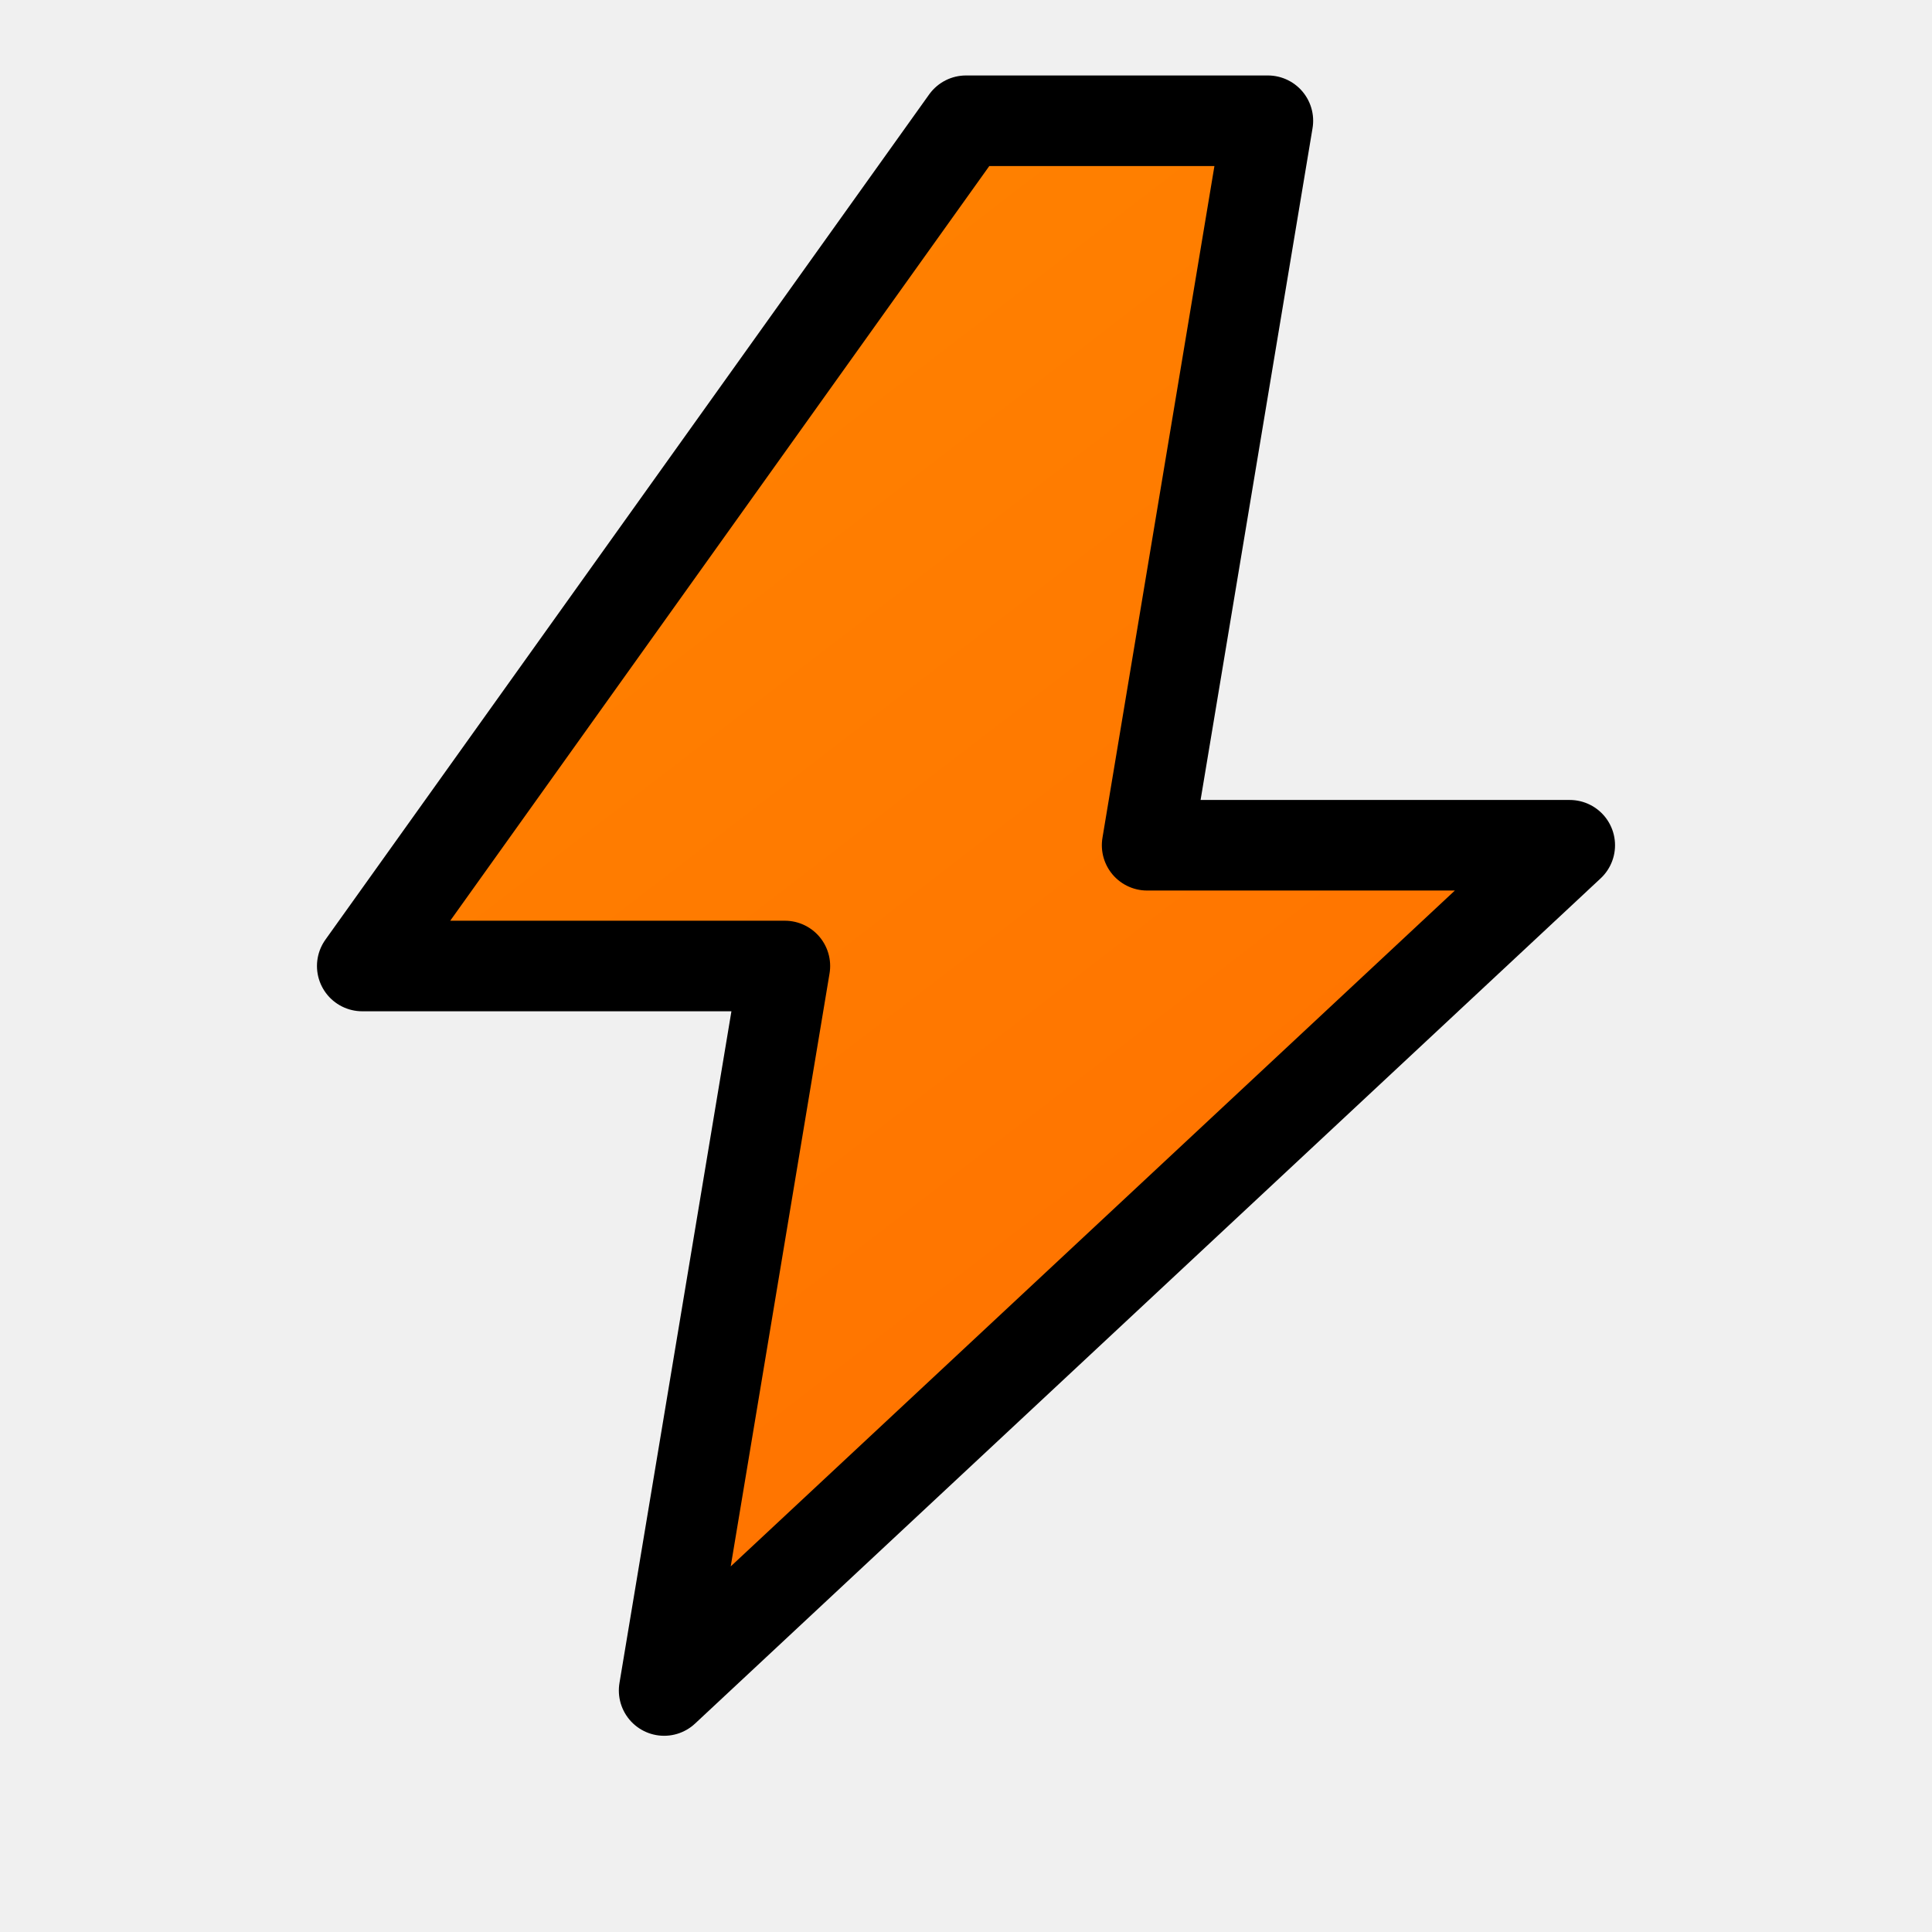
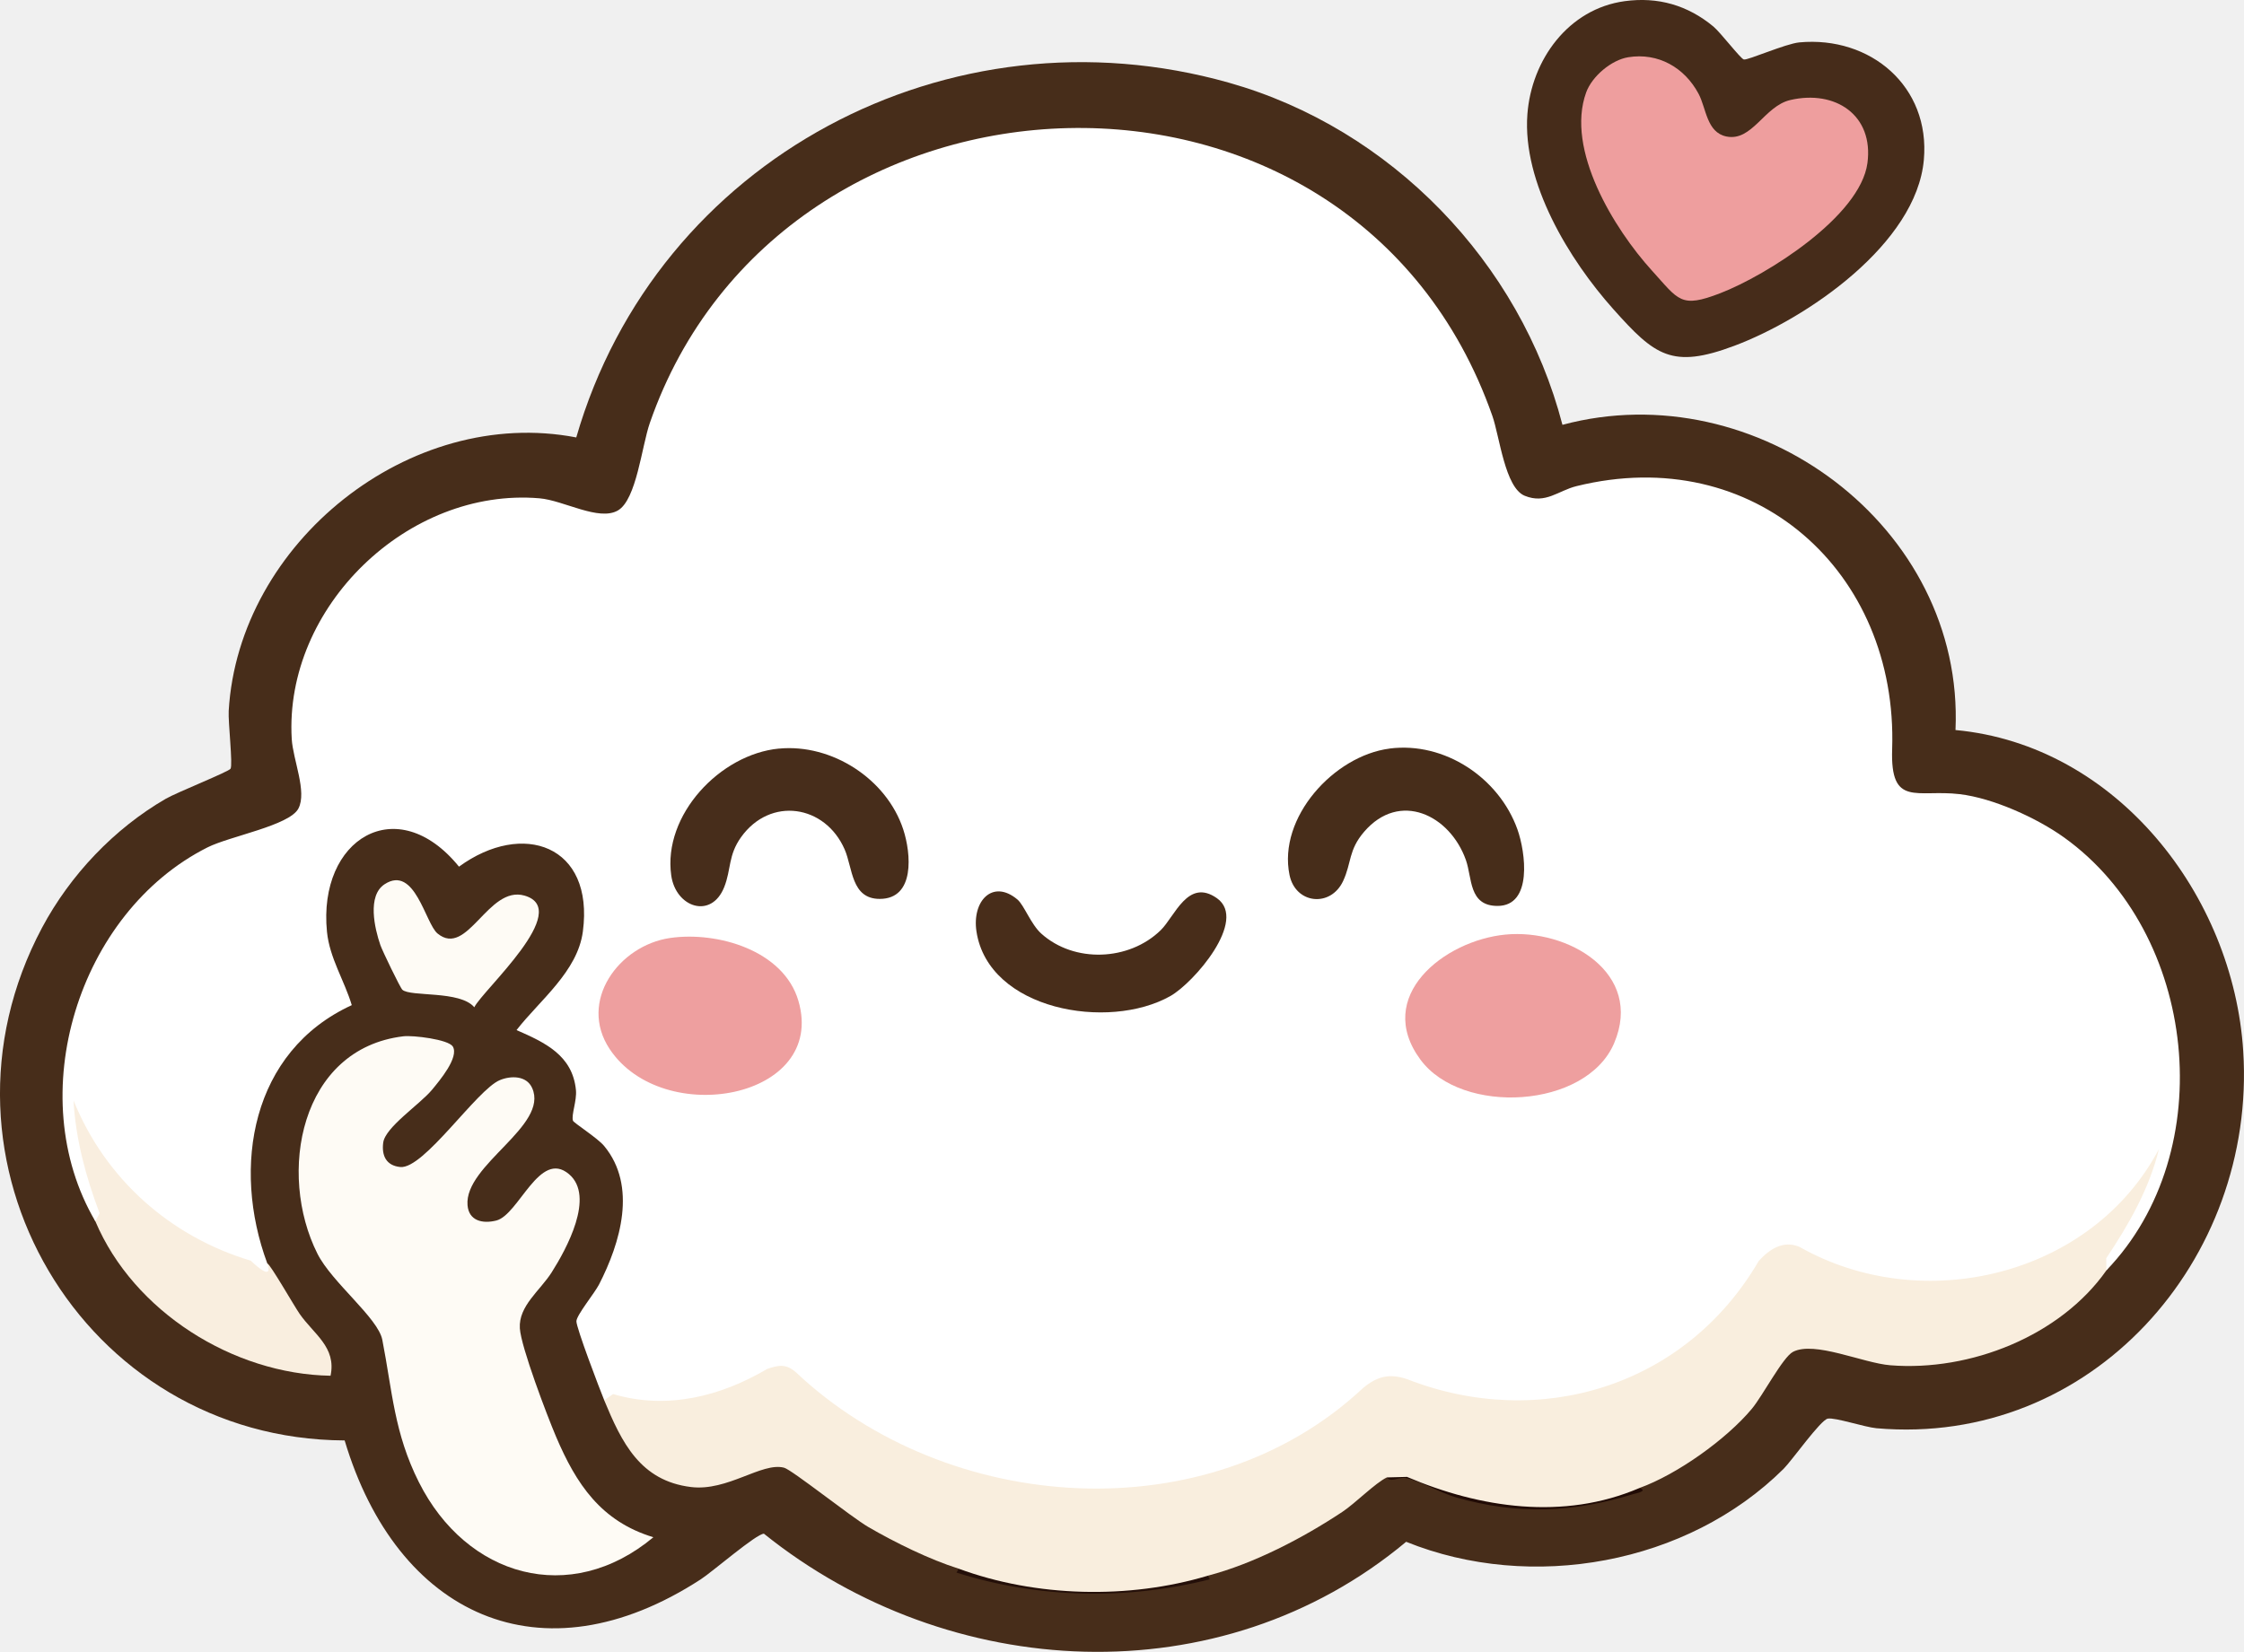
- <svg xmlns="http://www.w3.org/2000/svg" width="32" height="32" viewBox="0 0 32 32" fill="none">
-   <path d="M16 2L6 16H13L11 28L26 14H19L21 2H16Z" fill="url(#thunder-gradient)" stroke="currentColor" stroke-width="1.5" stroke-linecap="round" stroke-linejoin="round" />
+ <svg xmlns="http://www.w3.org/2000/svg" id="Warstwa_2" data-name="Warstwa 2" viewBox="0 0 638.74 470.33">
  <defs>
-     <linearGradient id="thunder-gradient" x1="6" y1="2" x2="26" y2="28" gradientUnits="userSpaceOnUse">
-       <stop offset="0%" stop-color="#FF8500" />
-       <stop offset="100%" stop-color="#FF6D00" />
-     </linearGradient>
+     <style>
+       .cls-1 {
+         fill: #f9eedf;
+       }
+ 
+       .cls-2 {
+         fill: #462c1a;
+       }
+ 
+       .cls-3 {
+         fill: #fefbf5;
+       }
+ 
+       .cls-4 {
+         fill: #ee9f9f;
+       }
+ 
+       .cls-5 {
+         fill: #482d1a;
+       }
+ 
+       .cls-6 {
+         fill: #f9eede;
+       }
+ 
+       .cls-7 {
+         fill: #ee9e9e;
+       }
+ 
+       .cls-8 {
+         fill: #fff;
+       }
+ 
+       .cls-9 {
+         fill: #472d1a;
+       }
+ 
+       .cls-10 {
+         fill: #472d1b;
+       }
+ 
+       .cls-11 {
+         fill: #240f09;
+       }
+ 
+       .cls-12 {
+         fill: #210b05;
+       }
+     </style>
  </defs>
+   <g id="Warstwa_1-2" data-name="Warstwa 1">
+     <g>
+       <g>
+         <path class="cls-2" d="M462.47.33c9.45-1.29,17.94,1.16,25.23,7.22,2.06,1.71,7.72,9.14,8.67,9.39,1.09.28,11.88-4.5,15.8-4.87,20.23-1.88,37.32,12.53,35.44,33.45-2.14,23.91-33.31,45.2-53.95,52.94-17.76,6.66-22.6,2.83-34.46-10.46-12.53-14.03-25.9-35.98-24.44-55.45,1.16-15.51,11.67-30.04,27.71-32.22Z" />
+         <path class="cls-7" d="M463.44,16.3c8.56-1.39,16.08,2.94,20.06,10.43,2.19,4.11,2.27,10.98,7.91,12.13,7.35,1.51,10.76-8.65,18.18-10.38,12.8-2.98,23.8,4.28,21.96,17.97-2.05,15.16-28.62,31.9-41.88,37.03-11.34,4.38-11.78,2.01-19.48-6.46-10.74-11.83-24.61-34.43-18.7-50.7,1.67-4.59,7.15-9.23,11.96-10.02Z" />
+       </g>
+       <g>
+         <path class="cls-9" d="M444.74,120.96c55.25-14.82,114.46,28.97,111.88,86.9,45.85,4.27,79.08,47.05,81.9,91.43,3.78,59.44-43.21,112.69-104.37,107.37-3.31-.29-11.83-3.14-13.89-2.74s-10.2,11.93-12.56,14.28c-27.39,27.21-71.84,35.19-107.45,20.79-52.9,44.2-130.16,40.01-182.8-2.3-2.06-.07-14.64,10.82-17.96,12.97-45.52,29.59-86.54,10.17-101.39-39.53-74.57-.35-121.41-79.75-86.13-145.99,7.99-14.99,20.53-28.21,35.22-36.71,3.12-1.81,17.9-7.69,18.43-8.55.7-1.14-.71-13.22-.52-16.49,2.82-47.88,51.57-86.96,98.93-77.84C186.98,45.12,270.29,1.07,349.81,23.55c46.14,13.04,82.93,51.14,94.93,97.41Z" />
+         <g>
+           <path class="cls-3" d="M128.87,297.93c1.9,3.1-3.82,9.83-5.86,12.31-3.5,4.24-13.35,10.67-13.93,15.1-.49,3.73.88,6.55,4.86,6.94,6.71.66,21.76-22.01,28.33-24.74,3.15-1.31,7.62-1.33,9.21,2.26,4.8,10.78-19.36,21.84-18.4,33.36.37,4.41,4.22,5.35,8.18,4.36,6.43-1.62,12.31-20.33,20.7-13.21,7.51,6.37-.78,21.41-4.93,27.96-3.32,5.23-9.45,9.57-9.06,15.93.33,5.36,7.78,24.91,10.27,30.77,5.77,13.6,12.84,24.21,27.74,28.72-23.68,19.77-53.19,11.31-66.75-15.68-7.06-14.04-7.55-25.92-10.41-40.54-1.21-6.22-14.36-16.33-18.46-24.5-11.47-22.8-5.01-58.38,24.46-61.91,2.75-.33,12.82.89,14.05,2.9Z" />
+           <path class="cls-1" d="M27.13,347.73c-4.24-10.01-9.34-28.83-7.99-39.48.17-1.38.61-2.99,1.99-1.48.31.34,1.95,6.83,2.84,8.67,7.84,16.31,18.99,28.45,35.26,36.67,4.16,2.1,10.14,3.44,13.62,5.37,1.95,1.08,1.91,2.68,2.44,3.1.23.19.75-.87.81-.85.82.21,7.67,12.17,9.16,14.32,4.01,5.81,10.55,9.49,8.83,17.66-27.77-.46-56.08-18.3-66.94-43.96Z" />
+           <path class="cls-3" d="M135,286.79c-4.05-4.82-18.14-2.9-20.47-4.98-.62-.56-5.72-11.14-6.26-12.72-1.63-4.72-3.81-14.06,1.21-17.33,8.62-5.61,11.58,11.18,15.07,14.04,8.54,7.01,14.35-13.77,24.74-10.8,13.91,3.98-11.93,26.95-14.28,31.79Z" />
+           <path class="cls-12" d="M466.7,423.66c2.5.93-1.1,1.54-1.75,1.74-17.32,5.3-32.84,5.97-50.42.97-4.51-1.28-10.94-5.01-14.54-5.54-1.91-.28-4.15,1.38-5.23-.17,6.14-2.96,16.12,3.73,23.14,5.34,15.9,3.64,33.38,3.22,48.79-2.34Z" />
+           <path class="cls-11" d="M272.89,446.64c22.09,6.97,48.5,7.86,70.93,2l.56,1.04c-23.7,5.96-48.84,5.47-72.12-1.92l.63-1.12Z" />
+           <g>
+             <path class="cls-6" d="M599.57,361.72c-13.12,18.67-38.76,28.82-61.48,27.01-7.81-.62-21.61-7.02-27.73-3.82-2.91,1.52-8.64,12.55-11.73,16.24-7.28,8.7-21.27,18.66-31.94,22.51-21.63,9.31-45.47,5.69-66.2-3.15l-5.73.15c-3.34,1.61-8.94,7.33-12.67,9.81-11.19,7.43-25.24,14.76-38.28,18.17-22.47,6.75-48.92,6.13-70.93-2-8.32-2.62-18.08-7.43-25.65-11.82-4.87-2.82-21.83-16.36-24.06-16.93-6.34-1.64-16.04,6.78-26.46,5.51-14.52-1.77-19.75-12.72-24.73-24.72v-4.99c8.65,4.6,22.99,3.47,32.17.7,5.52-1.67,13.2-8.05,19.05-7.47,4.15.41,10.54,8,14.24,10.74,35.17,26.1,88.29,32.51,127.67,11.84,7.12-3.74,23.23-18.61,28.39-19.6,5.44-1.05,23.51,6.17,31.69,6.82,21.97,1.75,45.49-6.28,61.02-21.97,4.73-4.78,8.07-11.79,12.43-16.55,10.44-11.39,15.37-3.37,26.48.54,27.19,9.57,61.5,1.55,79.95-20.99,3.23-3.95,10.42-15.39,12.02-19.95.69-1.97.49-4.01.47-6.03,1.92.28,1.01,5.04.87,6.37-1.72,15.76-9.92,30.87-18.86,43.58Z" />
+             <g>
+               <path class="cls-8" d="M599.57,361.72l-.04-3.46c6.4-9.57,12.27-19.83,15-31.09-19.15,36.28-67.41,47.68-102.31,27.85-4.63-1.96-8.5.64-11.58,3.97-20.84,35.81-62.5,48.42-100.15,33.68-5.05-1.68-8.52-.8-12.55,2.58-44.16,41.31-118.25,36.14-161.36-4.5-2.86-2.52-4.97-2.07-8.2-.98-13.24,7.81-28.51,11.71-43.86,7.16l-2.53,1.75c-1.27-3.07-8-20.73-7.92-22.51s5.16-7.95,6.44-10.44c6.09-11.85,10.92-28.02,1.45-39.45-1.91-2.3-8.67-6.57-8.87-7.19-.52-1.64,1.14-5.67.85-8.71-.97-9.94-8.86-13.56-16.91-17.09,6.6-8.5,17.37-16.65,18.88-28.06,3.26-24.63-17.15-31.68-35.26-18.47-17.64-21.72-40.21-7.91-37.58,18.54.74,7.46,4.95,13.86,7.06,20.89-28.56,13.13-34.26,46.01-24.05,73.52,1.57,4.78-2.52,1.33-4.7-.76-22.84-6.84-41.38-23.19-50.45-45.62.59,11.02,3.54,21.86,7.43,32.13l-1.23,2.26c-21.01-35.76-4.9-87.9,31.92-106.44,6.4-3.22,23.33-6.21,25.89-11.07,2.51-4.79-1.56-13.9-1.9-19.82-2.19-37.53,33.08-71.68,70.51-68.51,6.9.58,16.92,6.62,22.35,3.45,5.28-3.09,6.76-18.25,9.07-24.9,37.5-108.03,200.1-115.18,239.82-2.02,2.07,5.89,3.58,20.45,9.21,22.75,5.95,2.43,9.49-1.44,14.72-2.74,50.56-12.5,91.56,24.3,89.87,74.88-.56,16.71,7.04,11.37,19.24,12.82,9.51,1.13,21.93,6.77,29.66,12.3,38.04,27.23,44.69,89.42,12.08,123.29Z" />
+               <g>
+                 <path class="cls-4" d="M428.51,266.1c17.78-1.72,39.46,10.93,30.94,30.93-7.95,18.66-43.32,20.65-55.12,4.69-13.34-18.04,6.72-33.93,24.18-35.62Z" />
+                 <path class="cls-4" d="M190.73,267.07c13.41-1.95,32.32,3.49,36.53,17.89,8.17,27.95-38.57,36.48-53.71,13.75-9.05-13.6,2.59-29.52,17.18-31.64Z" />
+                 <path class="cls-10" d="M221.72,213.15c15.05-1.45,30.66,8.62,35.38,23,2.24,6.82,3.43,19.79-6.69,19.79-8.15,0-7.67-8.79-9.99-14.1-5.56-12.71-21.14-15.11-29.47-3.49-3.71,5.18-2.8,9.14-4.79,14.19-3.65,9.27-13.82,5.87-15.1-3.3-2.41-17.2,13.92-34.49,30.65-36.1Z" />
+                 <path class="cls-9" d="M395.53,213.13c15.67-2.02,31.17,8.35,36.4,23.03,2.31,6.48,4.38,21.79-5.68,21.78-8.24-.01-7.17-7.96-9-13.09-4.56-12.81-18.86-19.78-28.97-8.01-4.5,5.25-3.53,8.77-5.97,14.01-3.56,7.62-13.57,6.56-15.26-1.74-3.34-16.31,12.61-33.92,28.49-35.97Z" />
+                 <path class="cls-5" d="M289.6,256.11c1.88,1.58,3.84,7.05,6.78,9.7,9.4,8.47,25,7.83,34-.95,4.05-3.95,7.75-14.94,16.02-9.11,8.87,6.26-6.6,24.09-13.26,27.85-17.66,9.97-51.75,3.98-55.19-18.35-1.34-8.73,4.62-15.05,11.65-9.14Z" />
+               </g>
+             </g>
+           </g>
+         </g>
+       </g>
+     </g>
+   </g>
</svg>
